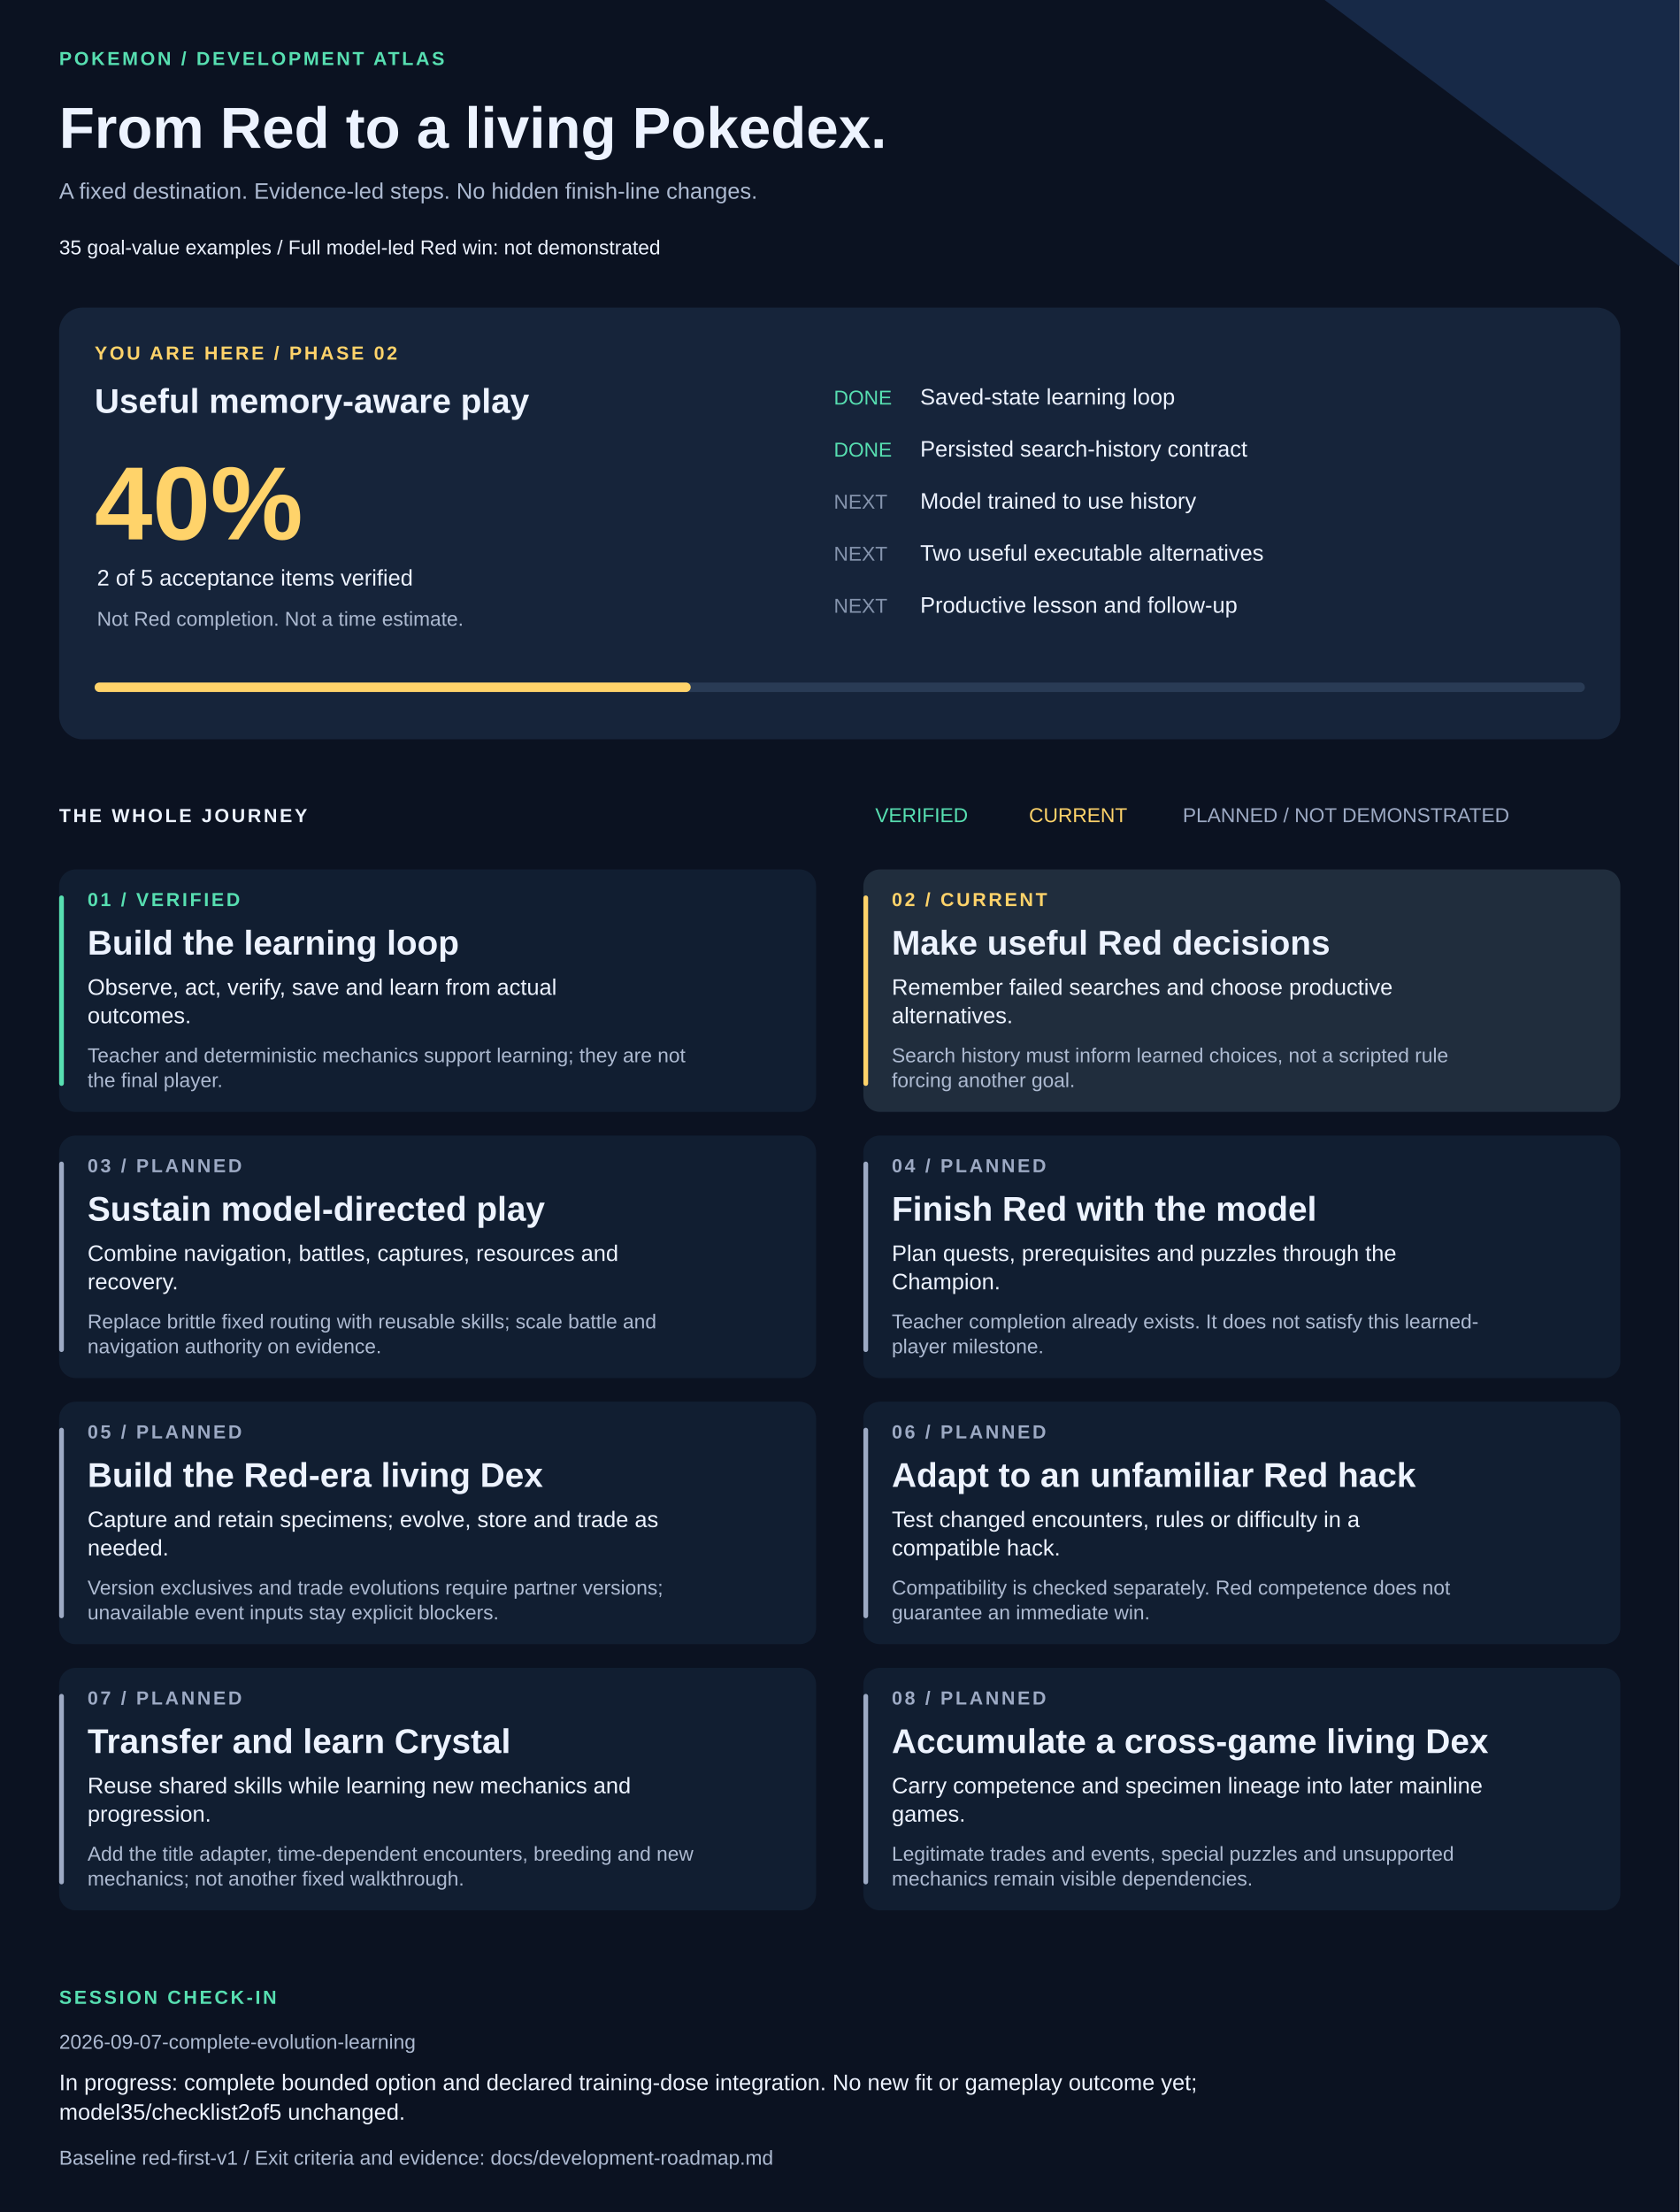
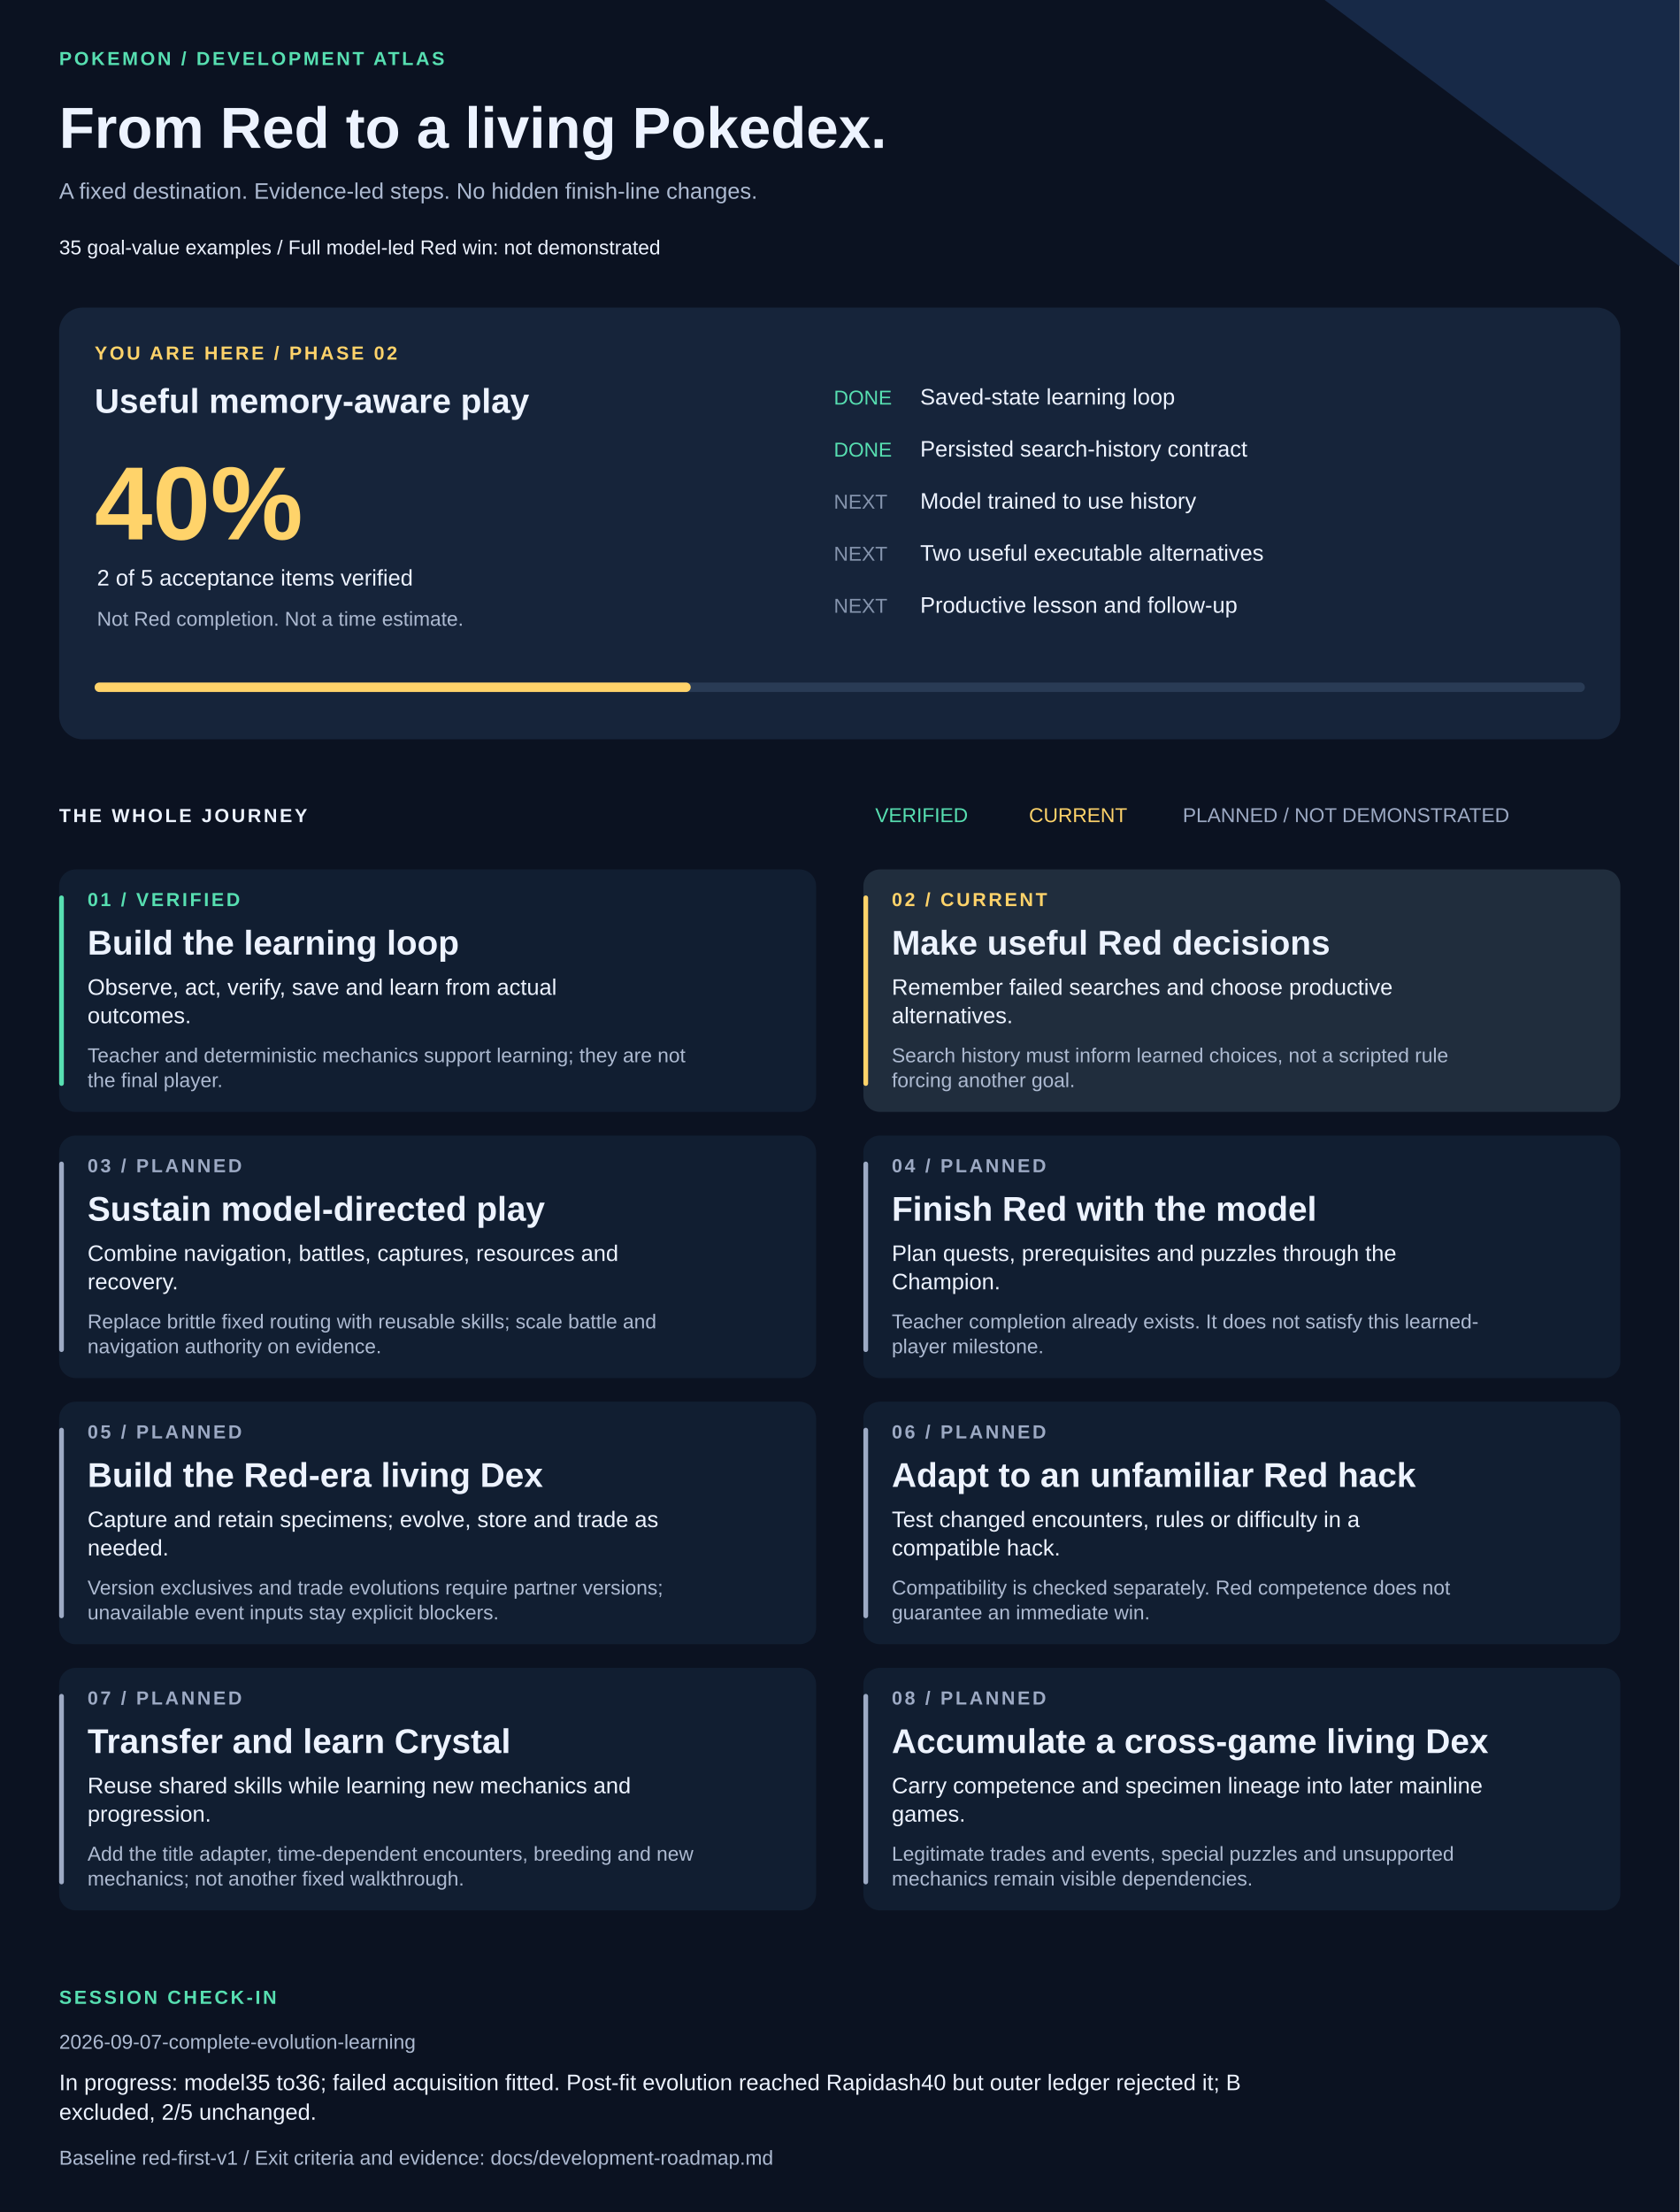
<svg xmlns="http://www.w3.org/2000/svg" width="1420" height="1870" viewBox="0 0 1420 1870" role="img" aria-labelledby="title description">
  <style>text{font-family:Arial,Helvetica,sans-serif;fill:#edf3ff}.muted{fill:#adbad1}.eyebrow{font-size:16px;letter-spacing:2px;font-weight:bold}.heading{font-size:29px;font-weight:bold}.body{font-size:19px}.small{font-size:17px}</style>
  <rect width="1420" height="1870" fill="#0b1221" />
  <path d="M1120 0H1420V225Z" fill="#172947" />
  <text x="50" y="55" class="eyebrow" style="fill:#57dfb1">POKEMON / DEVELOPMENT ATLAS</text>
  <text x="50" y="125" style="font-size:49px;font-weight:bold">From Red to a living Pokedex.</text>
  <text x="50" y="168" class="body muted">A fixed destination. Evidence-led steps. No hidden finish-line changes.</text>
  <text x="50" y="215" class="small">35 goal-value examples  /  Full model-led Red win: not demonstrated</text>
  <rect x="50" y="260" width="1320" height="365" rx="20" fill="#16243a" />
  <text x="80" y="304" class="eyebrow" style="fill:#ffd36a">YOU ARE HERE / PHASE 02</text>
  <text x="80" y="349" class="heading">Useful memory-aware play</text>
  <text x="80" y="456" style="font-size:88px;font-weight:bold;fill:#ffd36a">40%</text>
  <text x="82" y="495" class="body">2 of 5 acceptance items verified</text>
  <text x="82" y="529" class="small muted">Not Red completion. Not a time estimate.</text>
  <text x="705" y="342" class="small" style="fill:#57dfb1">DONE</text>
  <text x="778" y="342" class="body">Saved-state learning loop</text>
  <text x="705" y="386" class="small" style="fill:#57dfb1">DONE</text>
  <text x="778" y="386" class="body">Persisted search-history contract</text>
  <text x="705" y="430" class="small" style="fill:#8594ad">NEXT</text>
  <text x="778" y="430" class="body">Model trained to use history</text>
  <text x="705" y="474" class="small" style="fill:#8594ad">NEXT</text>
  <text x="778" y="474" class="body">Two useful executable alternatives</text>
  <text x="705" y="518" class="small" style="fill:#8594ad">NEXT</text>
  <text x="778" y="518" class="body">Productive lesson and follow-up</text>
  <rect x="80" y="577" width="1260" height="8" rx="4" fill="#293b55" />
  <rect x="80" y="577" width="504" height="8" rx="4" fill="#ffd36a" />
  <text x="50" y="695" class="eyebrow">THE WHOLE JOURNEY</text>
  <text x="740" y="695" class="small" style="fill:#57dfb1">VERIFIED</text>
  <text x="870" y="695" class="small" style="fill:#ffd36a">CURRENT</text>
  <text x="1000" y="695" class="small" style="fill:#9daac4">PLANNED / NOT DEMONSTRATED</text>
  <rect x="50" y="735" width="640" height="205" rx="14" fill="#111e31" />
  <rect x="50" y="757" width="4" height="161" rx="2" fill="#57dfb1" />
  <text x="74" y="766" class="eyebrow" style="fill:#57dfb1">01 / VERIFIED</text>
  <text x="74" y="807" class="heading">Build the learning loop</text>
  <text x="74" y="841" class="body">Observe, act, verify, save and learn from actual</text>
  <text x="74" y="865" class="body">outcomes.</text>
  <text x="74" y="898" class="small muted">Teacher and deterministic mechanics support learning; they are not</text>
  <text x="74" y="919" class="small muted">the final player.</text>
  <rect x="730" y="735" width="640" height="205" rx="14" fill="#202d3d" />
  <rect x="730" y="757" width="4" height="161" rx="2" fill="#ffd36a" />
  <text x="754" y="766" class="eyebrow" style="fill:#ffd36a">02 / CURRENT</text>
  <text x="754" y="807" class="heading">Make useful Red decisions</text>
  <text x="754" y="841" class="body">Remember failed searches and choose productive</text>
  <text x="754" y="865" class="body">alternatives.</text>
  <text x="754" y="898" class="small muted">Search history must inform learned choices, not a scripted rule</text>
  <text x="754" y="919" class="small muted">forcing another goal.</text>
  <rect x="50" y="960" width="640" height="205" rx="14" fill="#111e31" />
  <rect x="50" y="982" width="4" height="161" rx="2" fill="#9daac4" />
  <text x="74" y="991" class="eyebrow" style="fill:#9daac4">03 / PLANNED</text>
  <text x="74" y="1032" class="heading">Sustain model-directed play</text>
  <text x="74" y="1066" class="body">Combine navigation, battles, captures, resources and</text>
  <text x="74" y="1090" class="body">recovery.</text>
  <text x="74" y="1123" class="small muted">Replace brittle fixed routing with reusable skills; scale battle and</text>
  <text x="74" y="1144" class="small muted">navigation authority on evidence.</text>
  <rect x="730" y="960" width="640" height="205" rx="14" fill="#111e31" />
  <rect x="730" y="982" width="4" height="161" rx="2" fill="#9daac4" />
  <text x="754" y="991" class="eyebrow" style="fill:#9daac4">04 / PLANNED</text>
  <text x="754" y="1032" class="heading">Finish Red with the model</text>
  <text x="754" y="1066" class="body">Plan quests, prerequisites and puzzles through the</text>
  <text x="754" y="1090" class="body">Champion.</text>
  <text x="754" y="1123" class="small muted">Teacher completion already exists. It does not satisfy this learned-</text>
  <text x="754" y="1144" class="small muted">player milestone.</text>
  <rect x="50" y="1185" width="640" height="205" rx="14" fill="#111e31" />
  <rect x="50" y="1207" width="4" height="161" rx="2" fill="#9daac4" />
  <text x="74" y="1216" class="eyebrow" style="fill:#9daac4">05 / PLANNED</text>
  <text x="74" y="1257" class="heading">Build the Red-era living Dex</text>
  <text x="74" y="1291" class="body">Capture and retain specimens; evolve, store and trade as</text>
  <text x="74" y="1315" class="body">needed.</text>
  <text x="74" y="1348" class="small muted">Version exclusives and trade evolutions require partner versions;</text>
  <text x="74" y="1369" class="small muted">unavailable event inputs stay explicit blockers.</text>
  <rect x="730" y="1185" width="640" height="205" rx="14" fill="#111e31" />
  <rect x="730" y="1207" width="4" height="161" rx="2" fill="#9daac4" />
  <text x="754" y="1216" class="eyebrow" style="fill:#9daac4">06 / PLANNED</text>
  <text x="754" y="1257" class="heading">Adapt to an unfamiliar Red hack</text>
  <text x="754" y="1291" class="body">Test changed encounters, rules or difficulty in a</text>
  <text x="754" y="1315" class="body">compatible hack.</text>
  <text x="754" y="1348" class="small muted">Compatibility is checked separately. Red competence does not</text>
  <text x="754" y="1369" class="small muted">guarantee an immediate win.</text>
  <rect x="50" y="1410" width="640" height="205" rx="14" fill="#111e31" />
  <rect x="50" y="1432" width="4" height="161" rx="2" fill="#9daac4" />
  <text x="74" y="1441" class="eyebrow" style="fill:#9daac4">07 / PLANNED</text>
  <text x="74" y="1482" class="heading">Transfer and learn Crystal</text>
  <text x="74" y="1516" class="body">Reuse shared skills while learning new mechanics and</text>
  <text x="74" y="1540" class="body">progression.</text>
  <text x="74" y="1573" class="small muted">Add the title adapter, time-dependent encounters, breeding and new</text>
  <text x="74" y="1594" class="small muted">mechanics; not another fixed walkthrough.</text>
  <rect x="730" y="1410" width="640" height="205" rx="14" fill="#111e31" />
  <rect x="730" y="1432" width="4" height="161" rx="2" fill="#9daac4" />
  <text x="754" y="1441" class="eyebrow" style="fill:#9daac4">08 / PLANNED</text>
  <text x="754" y="1482" class="heading">Accumulate a cross-game living Dex</text>
  <text x="754" y="1516" class="body">Carry competence and specimen lineage into later mainline</text>
  <text x="754" y="1540" class="body">games.</text>
  <text x="754" y="1573" class="small muted">Legitimate trades and events, special puzzles and unsupported</text>
  <text x="754" y="1594" class="small muted">mechanics remain visible dependencies.</text>
  <text x="50" y="1694" class="eyebrow" style="fill:#57dfb1">SESSION CHECK-IN</text>
  <text x="50" y="1732" class="small muted">2026-09-07-complete-evolution-learning</text>
-   <text x="50" y="1767" class="body">In progress: complete bounded option and declared training-dose integration. No new fit or gameplay outcome yet;</text>
-   <text x="50" y="1792" class="body">model35/checklist2of5 unchanged.</text>
+   <text x="50" y="1767" class="body">In progress: model35 to36; failed acquisition fitted. Post-fit evolution reached Rapidash40 but outer ledger rejected it; B</text>
+   <text x="50" y="1792" class="body">excluded, 2/5 unchanged.</text>
  <text x="50" y="1830" class="small muted">Baseline red-first-v1 / Exit criteria and evidence: docs/development-roadmap.md</text>
</svg>
